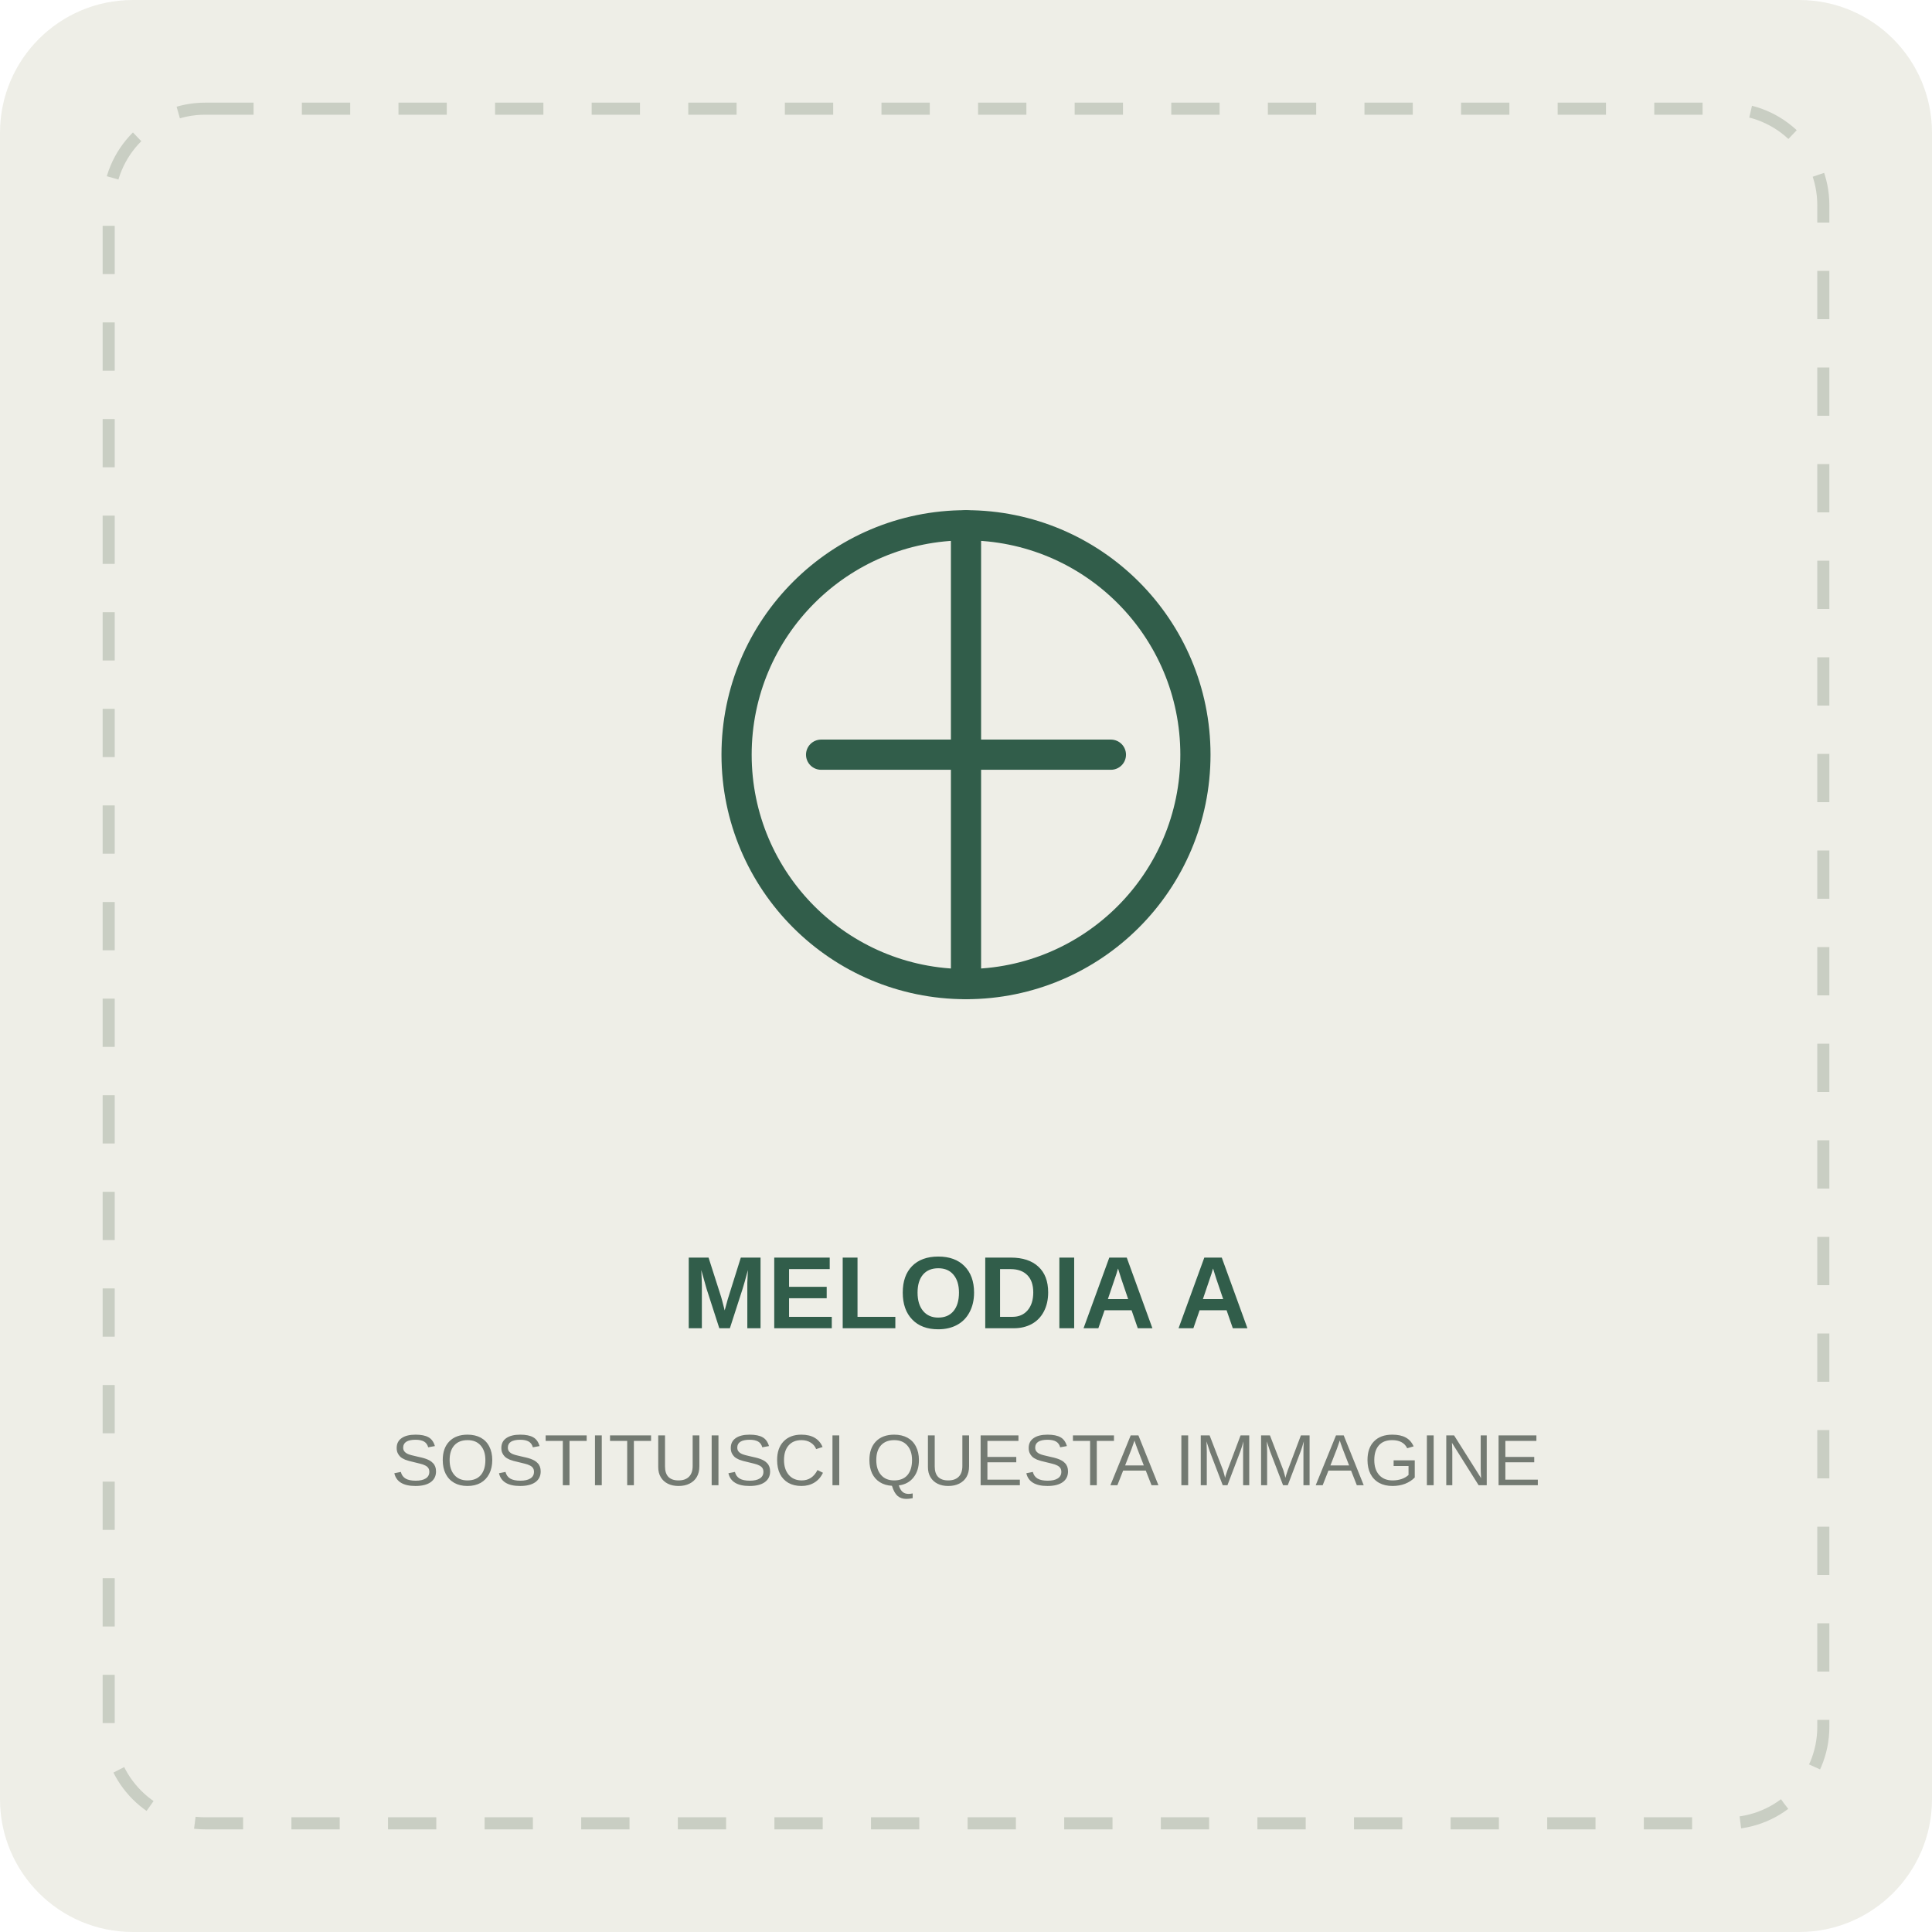
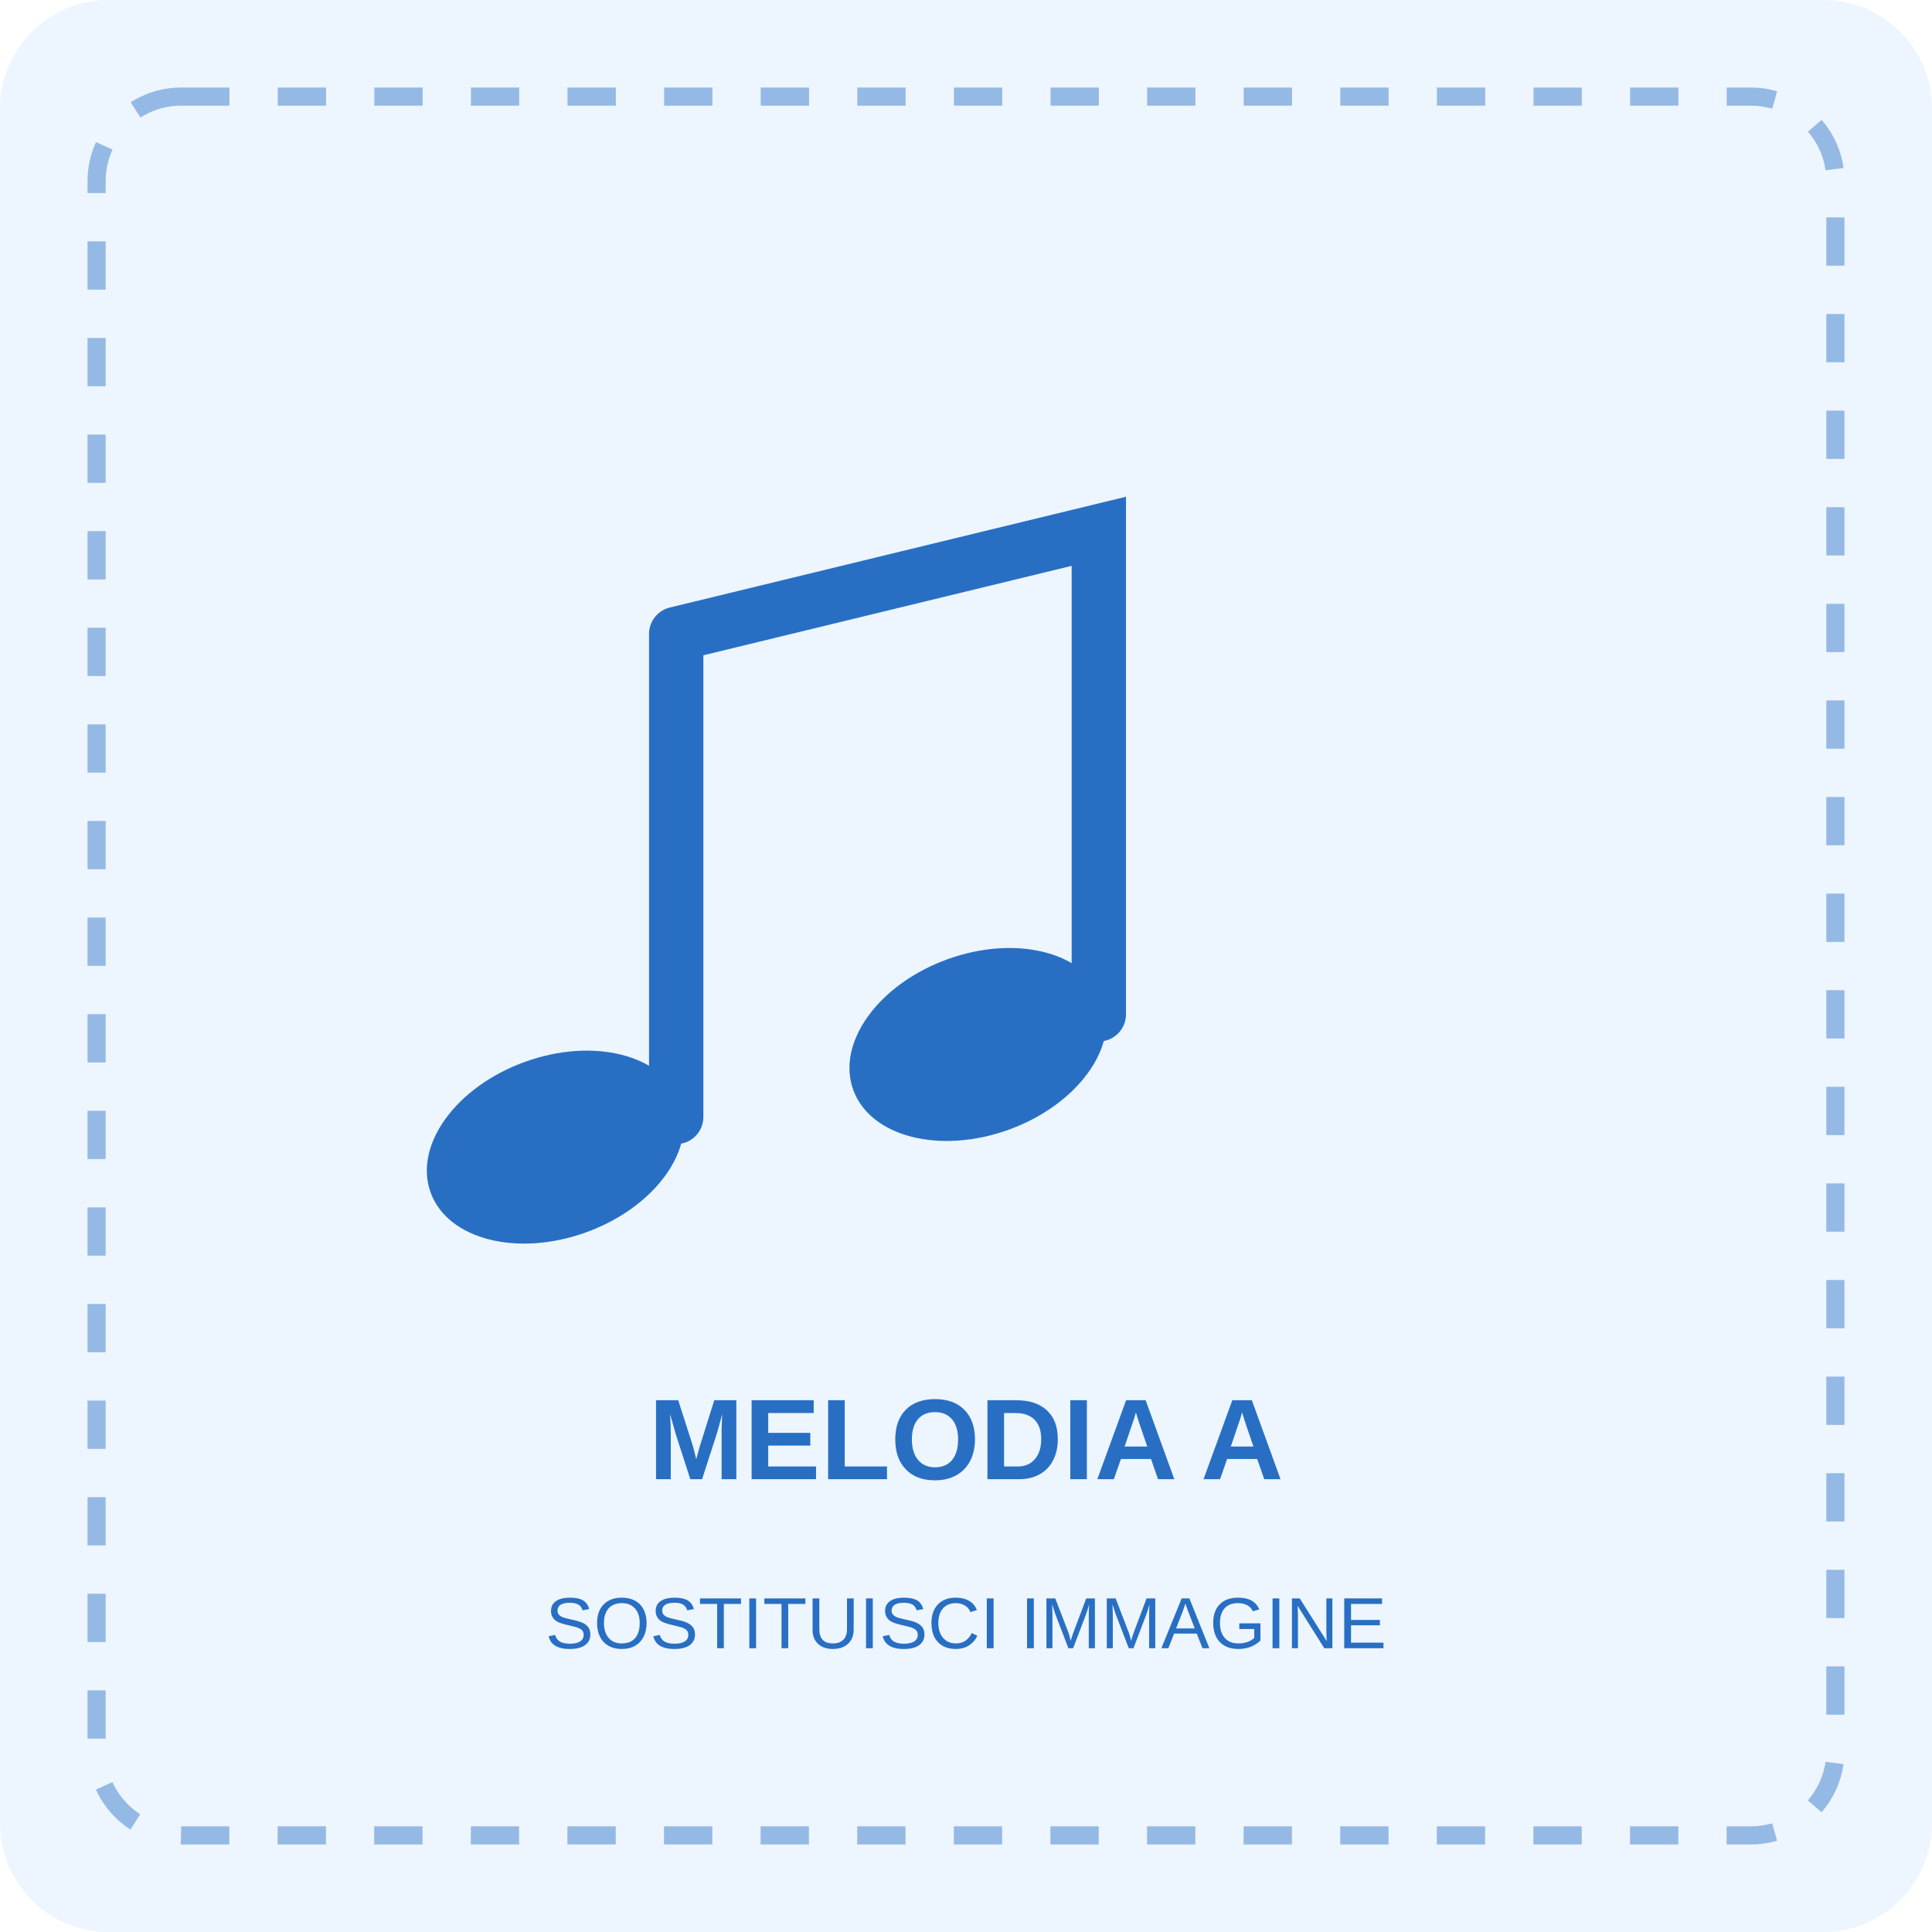
- <svg xmlns="http://www.w3.org/2000/svg" width="320" height="320" viewBox="0 0 320 320" role="img" aria-label="MELODIA A placeholder">
-   <rect width="320" height="320" rx="22" fill="#eeeee7" />
-   <rect x="18" y="18" width="284" height="284" rx="16" fill="none" stroke="#c9cec3" stroke-width="2" stroke-dasharray="8 8" />
-   <g fill="none" stroke="#315d4a" stroke-width="5" stroke-linecap="round" stroke-linejoin="round">
-     <circle cx="160" cy="125" r="38" />
-     <path d="M160 87v76m-24-38h48" />
+ <svg xmlns="http://www.w3.org/2000/svg" width="320" height="320" viewBox="0 0 320 320">
+   <rect width="320" height="320" rx="18" fill="#edf5ff" />
+   <rect x="16" y="16" width="288" height="288" rx="14" fill="none" stroke="#286fc4" stroke-opacity=".45" stroke-width="3" stroke-dasharray="8 8" />
+   <g fill="none" stroke="#286fc4" stroke-width="9" stroke-linecap="round">
+     <path d="M112 105v80m0-80l70-17v80" />
+     <ellipse cx="92" cy="190" rx="22" ry="15" transform="rotate(-20 92 190)" fill="#286fc4" stroke="none" />
+     <ellipse cx="162" cy="173" rx="22" ry="15" transform="rotate(-20 162 173)" fill="#286fc4" stroke="none" />
  </g>
-   <text x="160" y="220" font-family="Arial,sans-serif" font-size="17" font-weight="700" text-anchor="middle" fill="#315d4a">MELODIA A</text>
-   <text x="160" y="246" font-family="Arial,sans-serif" font-size="12" text-anchor="middle" fill="#737a72">SOSTITUISCI QUESTA IMMAGINE</text>
+   <text x="160" y="245" font-family="Arial" font-size="19" font-weight="700" text-anchor="middle" fill="#286fc4">MELODIA A</text>
+   <text x="160" y="273" font-family="Arial" font-size="12" text-anchor="middle" fill="#286fc4">SOSTITUISCI IMMAGINE</text>
</svg>
